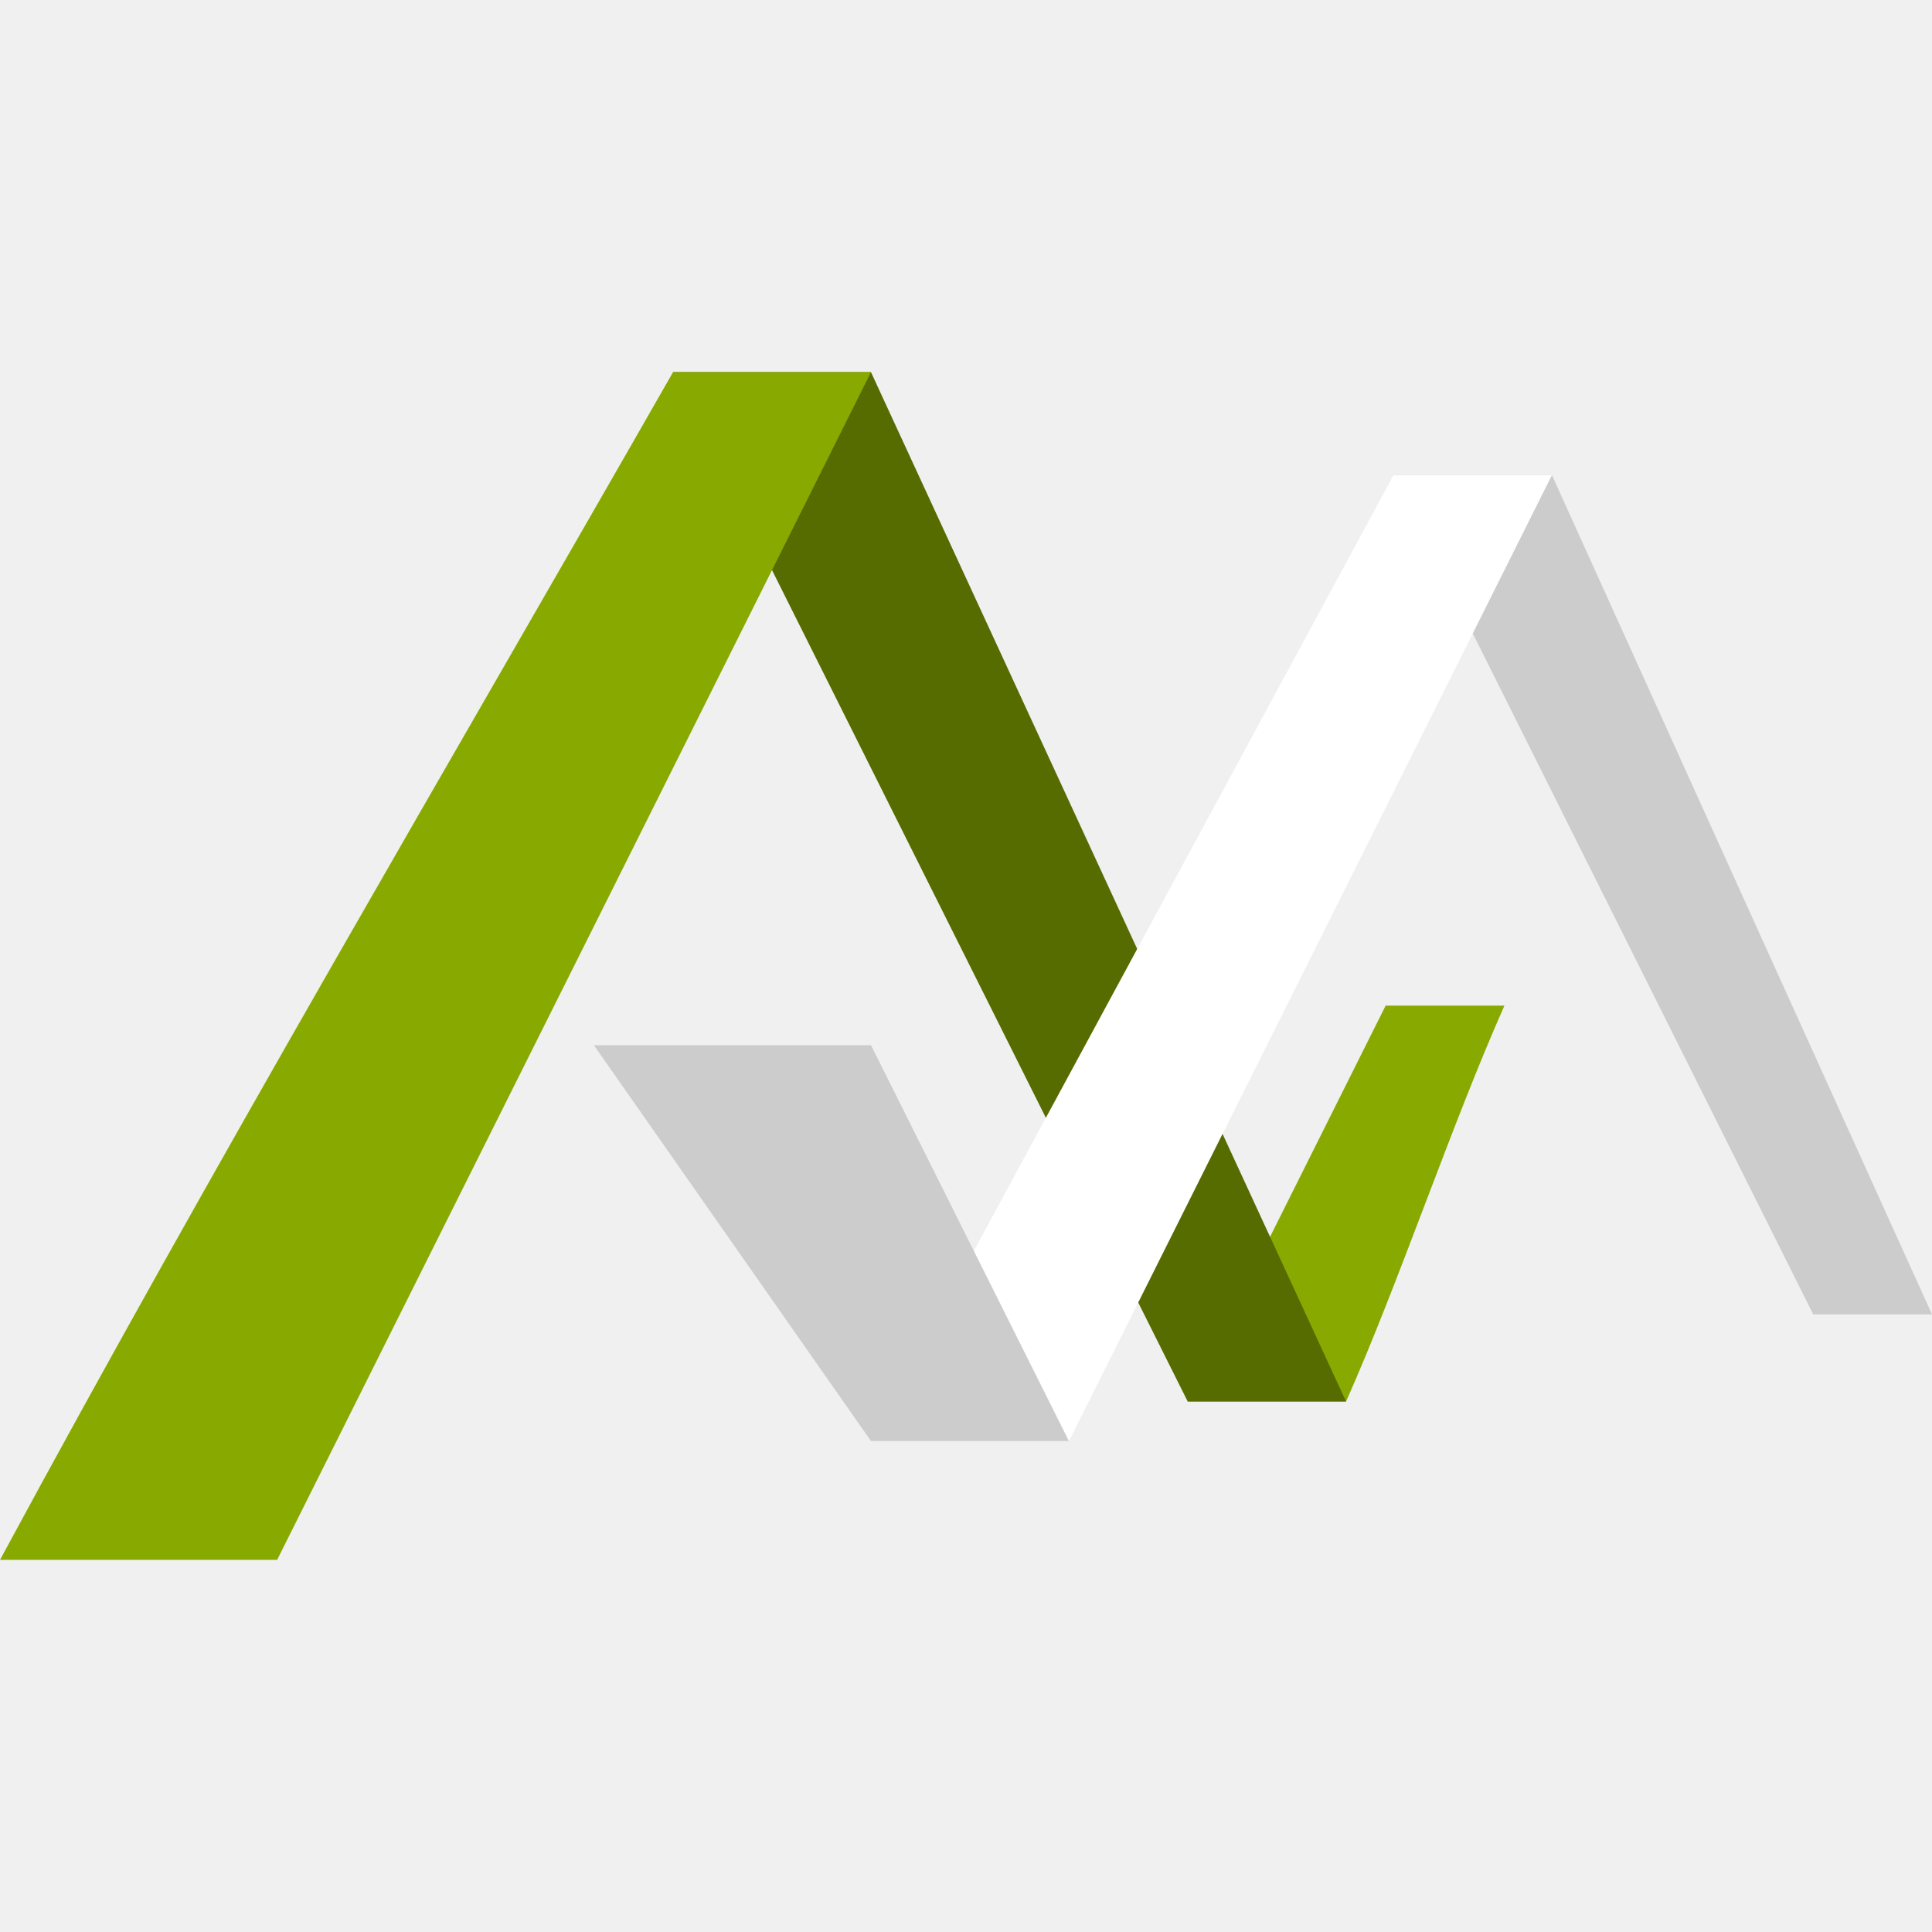
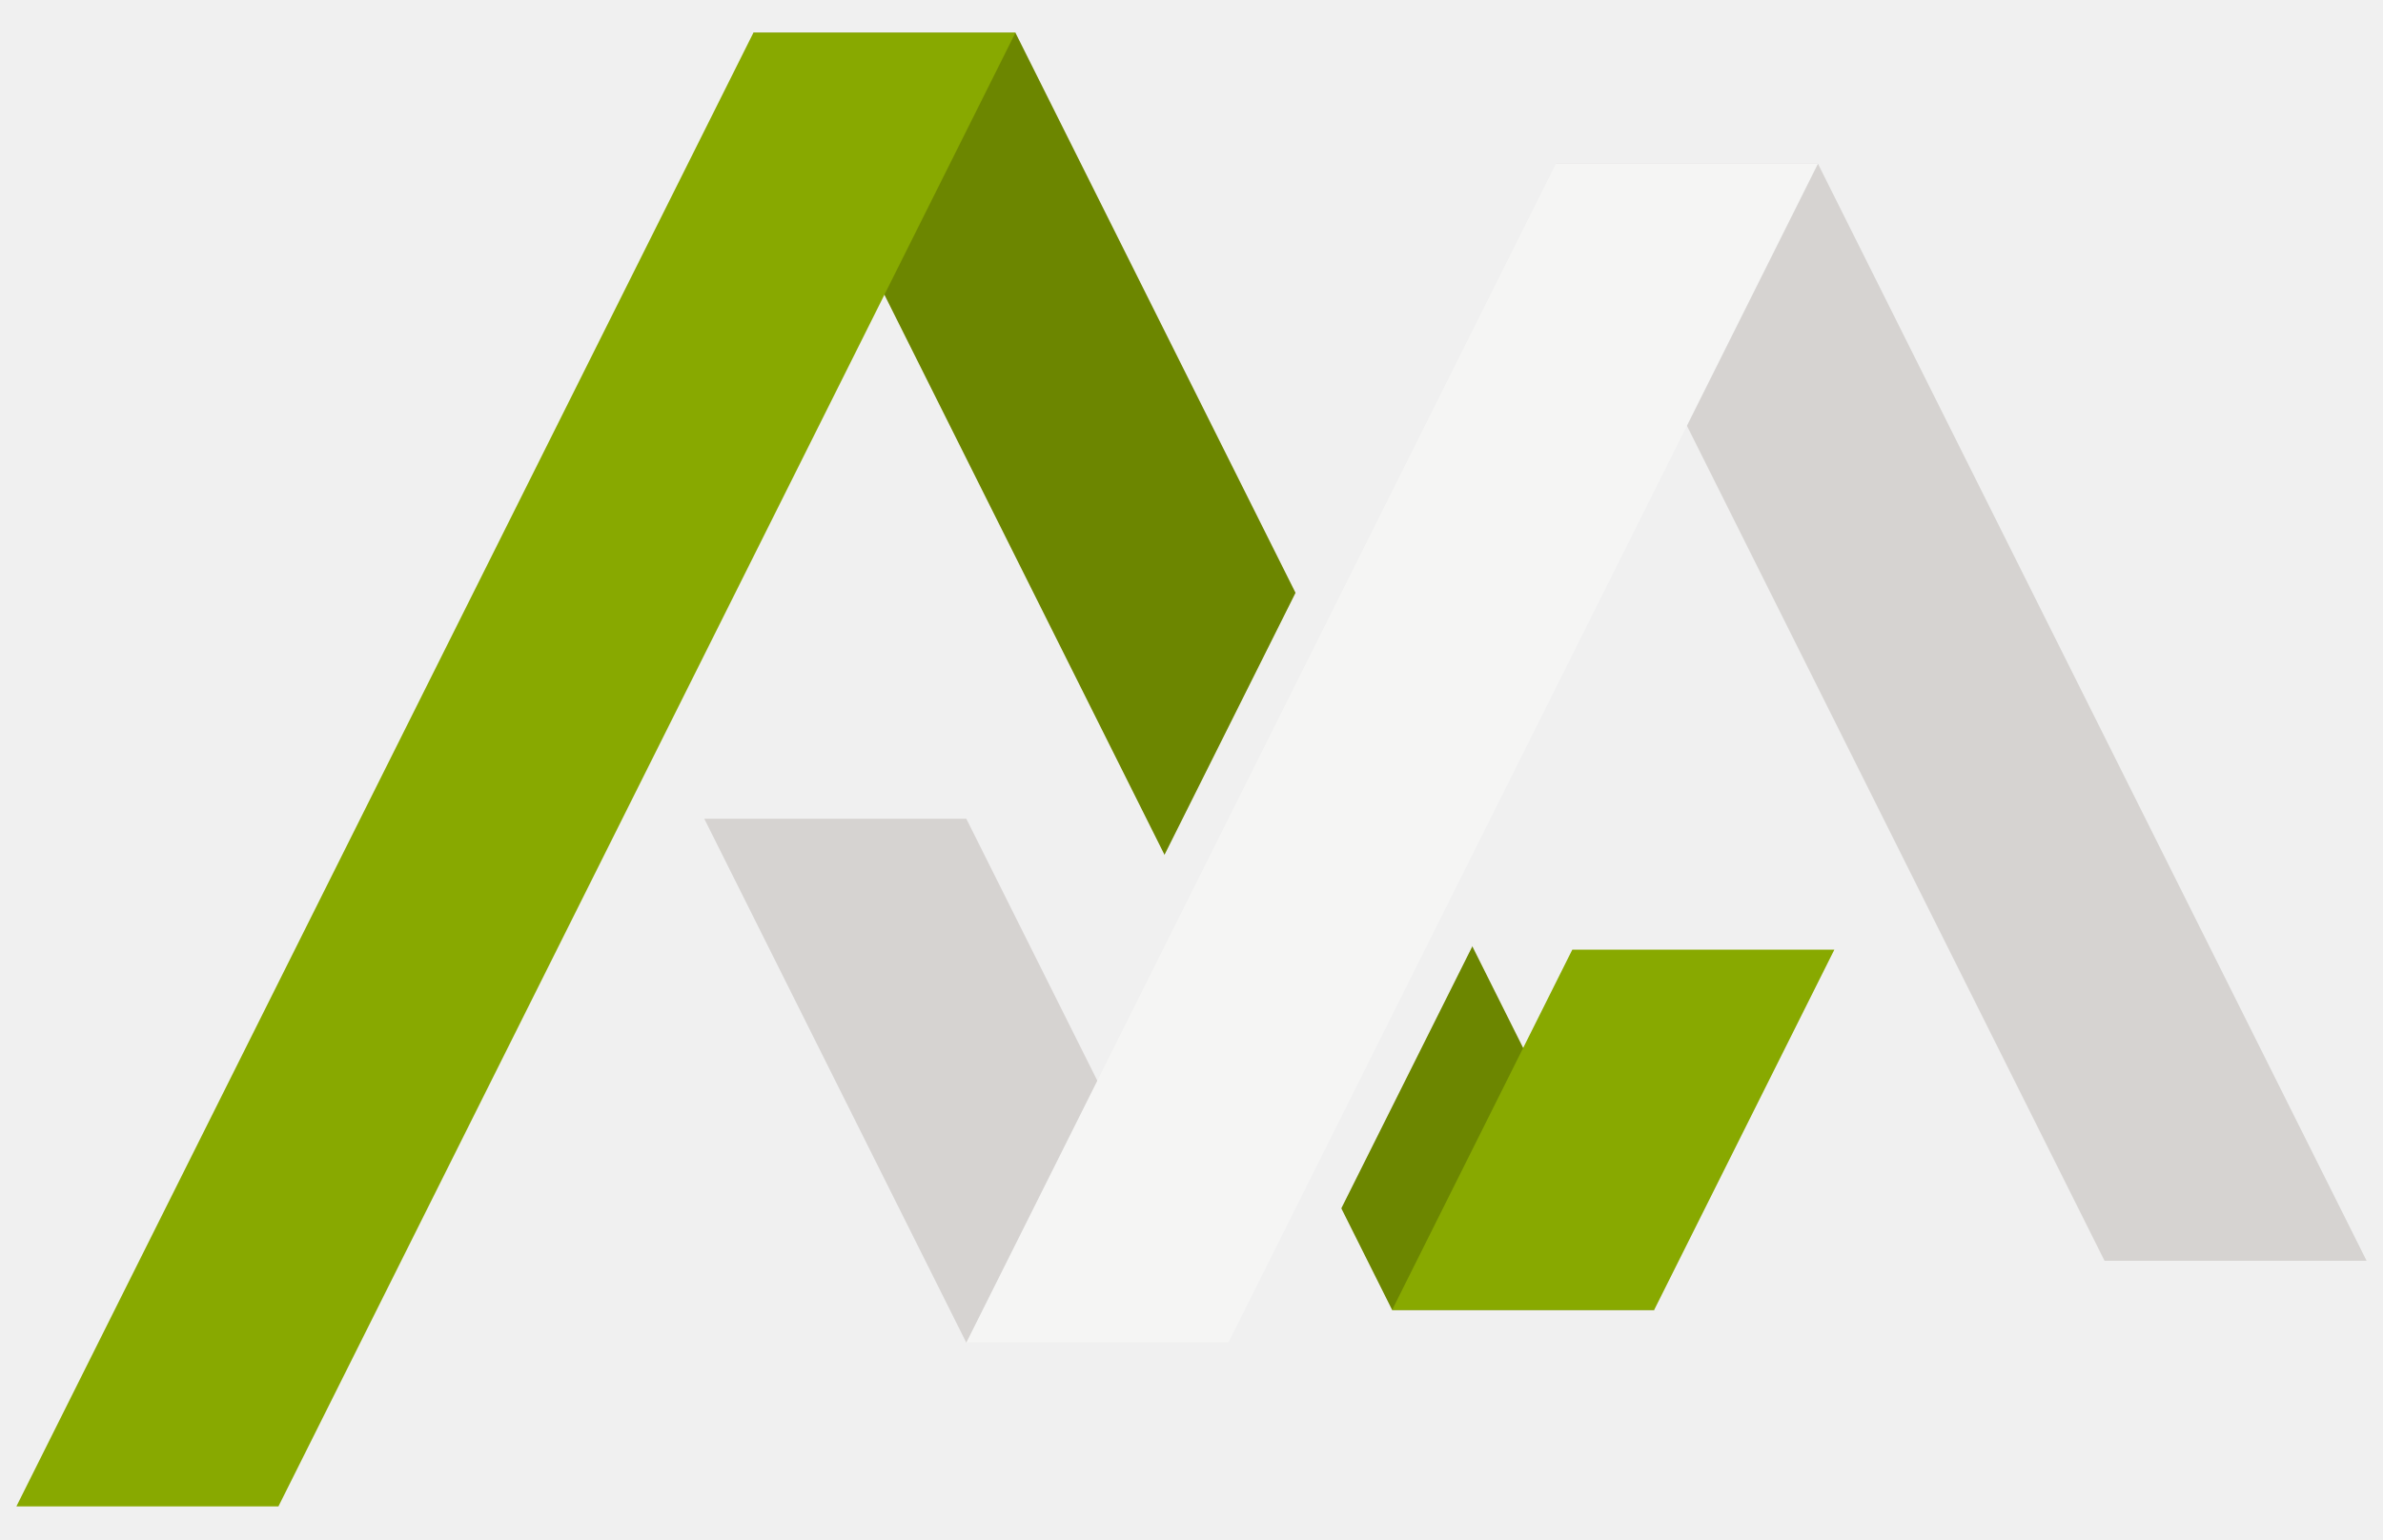
- <svg xmlns="http://www.w3.org/2000/svg" width="20.0mm" height="20.0mm" viewBox="0 0 129.117 79.375" version="1.1" id="svg5">
-   <defs id="defs2" />
-   <g id="layer1" transform="translate(-21.16667,-44.97917)">
-     <path style="fill:#cccccc;fill-opacity:1;stroke:none;stroke-width:0.265px;stroke-linecap:butt;stroke-linejoin:miter;stroke-opacity:1" d="m 124.883,51.858 25.4,56.092 h -7.938 L 114.3,51.858" id="path5287" />
-     <path style="fill:#88a900;fill-opacity:1;stroke:none;stroke-width:0.265px;stroke-linecap:butt;stroke-linejoin:miter;stroke-opacity:1" d="m 113.771,87.313 h 7.938 c -3.528,7.938 -7.056,18.521 -10.583,26.458 h -10.583 z" id="path4510" />
-     <path style="fill:#566b00;fill-opacity:1;stroke:none;stroke-width:0.265px;stroke-linecap:butt;stroke-linejoin:miter;stroke-opacity:1" d="m 66.146,44.979 13.229,-10e-7 31.75,68.792 h -10.583 z" id="path5289" />
-     <path style="fill:#ffffff;fill-opacity:1;stroke:none;stroke-width:0.265px;stroke-linecap:butt;stroke-linejoin:miter;stroke-opacity:1" d="M 124.883,51.858 H 114.3 L 79.375,116.417 h 13.229 z" id="path6743" />
-     <path style="fill:#88a900;fill-opacity:1;stroke:none;stroke-width:0.265px;stroke-linecap:butt;stroke-linejoin:miter;stroke-opacity:1" d="M 79.375,44.979 39.688,124.354 H 21.167 C 35.614,97.596 51.059,71.381 66.146,44.979" id="path8967" />
-     <path style="fill:#cccccc;fill-opacity:1;stroke:none;stroke-width:0.265px;stroke-linecap:butt;stroke-linejoin:miter;stroke-opacity:1" d="M 79.375,89.958 92.604,116.417 H 79.375 L 60.854,89.958" id="path5285" />
+ <svg xmlns="http://www.w3.org/2000/svg" viewBox="-1 8 145.5 94" role="img" aria-label="MW">
+   <defs>
+     <mask id="under" maskUnits="userSpaceOnUse" x="-1" y="8" width="145.5" height="94">
+       <rect x="-1" y="8" width="145.5" height="94" fill="#fff" />
+       <polygon fill="#000" points="58,90 74,90 110,18 94,18" stroke="#000" stroke-width="5" />
+     </mask>
+   </defs>
+   <g mask="url(#under)">
+     <polygon fill="#6c8600" points="45,10 61,10 100,88 84,88" />
+     <polygon fill="#88a900" points="84,88 100,88 111,66 95,66" />
  </g>
+   <polygon fill="#d6d3d1" points="42,58 58,58 74,90 58,90" />
+   <polygon fill="#d6d3d1" points="94,18 110,18 143.5,85 127.5,85" />
+   <polygon fill="#f5f5f4" points="58,90 74,90 110,18 94,18" />
+   <polygon fill="#88a900" points="0,100 16,100 61,10 45,10" />
</svg>
